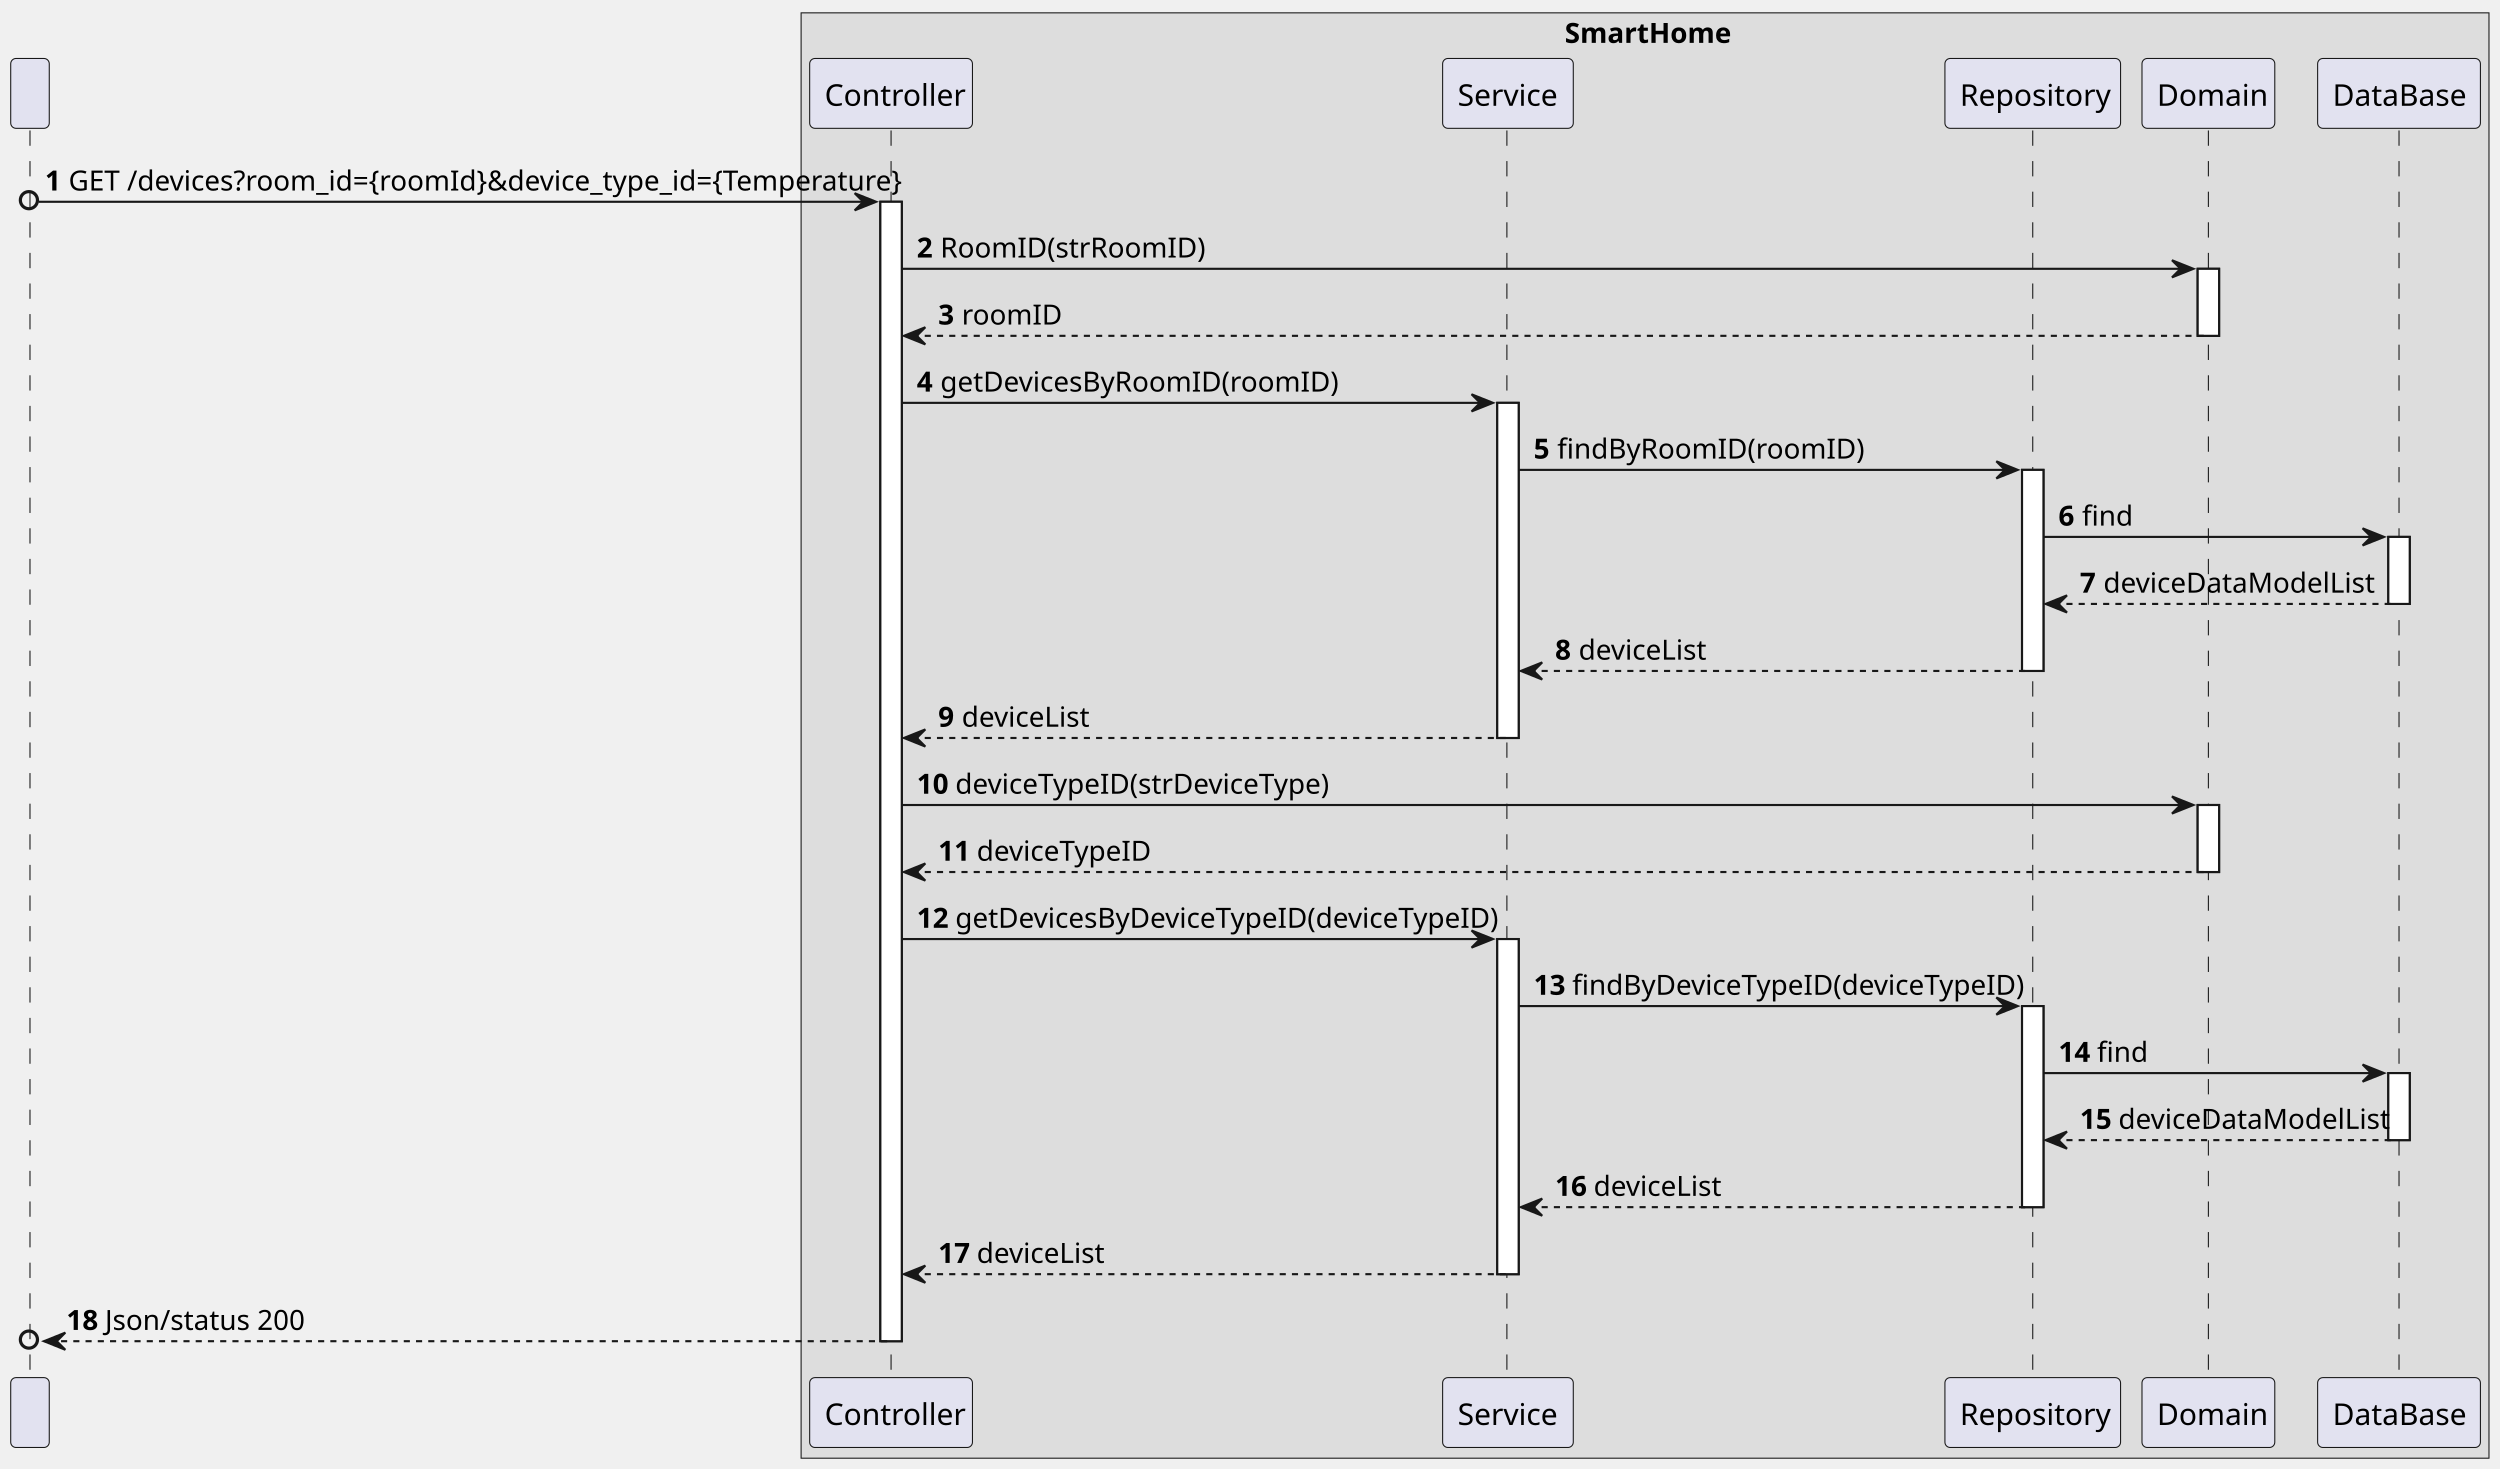
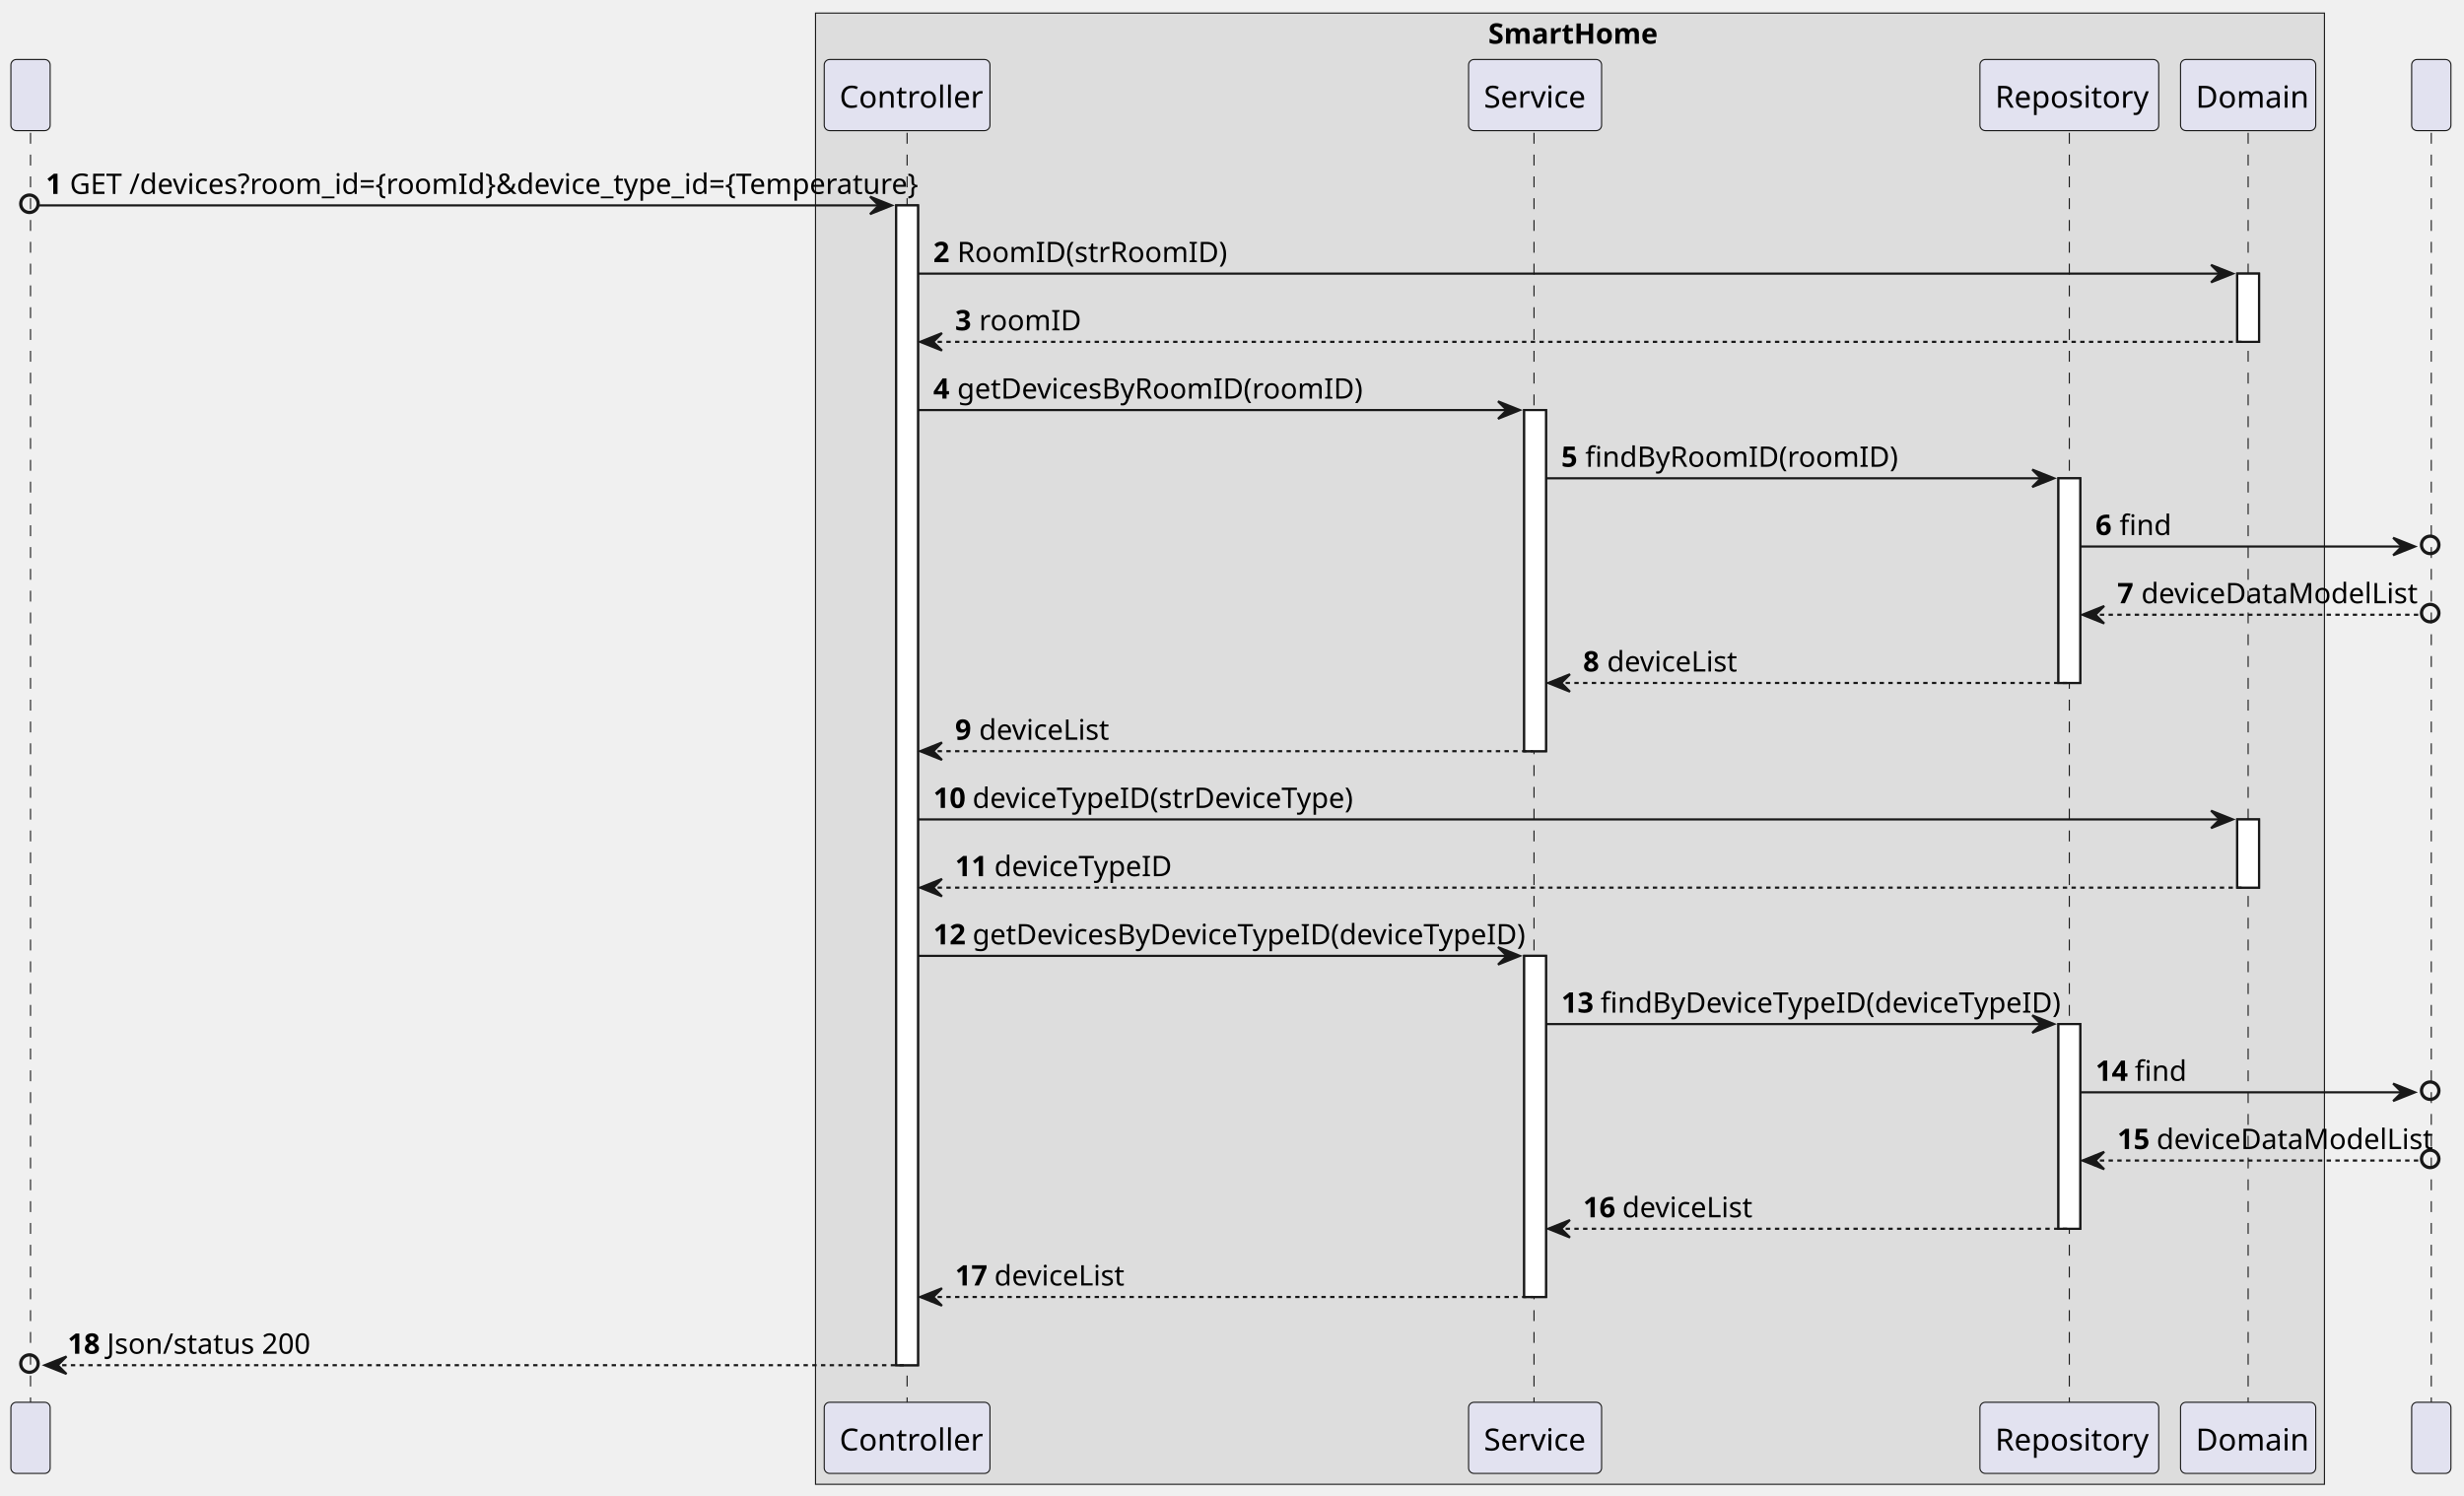
- <svg xmlns="http://www.w3.org/2000/svg" contentStyleType="text/css" height="480.2px" preserveAspectRatio="none" style="width:817px;height:480px;background:#FFFFFF;" version="1.1" viewBox="0 0 817 480" width="817.6px" zoomAndPan="magnify">
+ <svg xmlns="http://www.w3.org/2000/svg" contentStyleType="text/css" height="686px" preserveAspectRatio="none" style="width:1130px;height:686px;background:#FFFFFF;" version="1.1" viewBox="0 0 1130 686" width="1130px" zoomAndPan="magnify">
  <defs />
  <g>
-     <rect fill="#DDDDDD" height="472.34" style="stroke:#181818;stroke-width:0.35;" width="551.6" x="261.8" y="4.2" />
-     <text fill="#000000" font-family="sans-serif" font-size="9.1" font-weight="bold" lengthAdjust="spacing" textLength="52.5" x="511.35" y="14.02">SmartHome</text>
-     <rect fill="#FFFFFF" height="372.363" style="stroke:#181818;stroke-width:0.7;" width="7" x="287.7" y="65.942" />
-     <rect fill="#FFFFFF" height="109.519" style="stroke:#181818;stroke-width:0.7;" width="7" x="489.3" y="131.653" />
-     <rect fill="#FFFFFF" height="109.519" style="stroke:#181818;stroke-width:0.7;" width="7" x="489.3" y="306.883" />
-     <rect fill="#FFFFFF" height="65.711" style="stroke:#181818;stroke-width:0.7;" width="7" x="660.8" y="153.557" />
-     <rect fill="#FFFFFF" height="65.711" style="stroke:#181818;stroke-width:0.7;" width="7" x="660.8" y="328.787" />
-     <rect fill="#FFFFFF" height="21.904" style="stroke:#181818;stroke-width:0.7;" width="7" x="718.2" y="87.846" />
-     <rect fill="#FFFFFF" height="21.904" style="stroke:#181818;stroke-width:0.7;" width="7" x="718.2" y="263.076" />
-     <rect fill="#FFFFFF" height="21.904" style="stroke:#181818;stroke-width:0.7;" width="7" x="780.5" y="175.461" />
-     <rect fill="#FFFFFF" height="21.904" style="stroke:#181818;stroke-width:0.7;" width="7" x="780.5" y="350.69" />
-     <line style="stroke:#181818;stroke-width:0.35;stroke-dasharray:5.0,5.0;" x1="9.8" x2="9.8" y1="42.639" y2="450.905" />
-     <line style="stroke:#181818;stroke-width:0.35;stroke-dasharray:5.0,5.0;" x1="291.2" x2="291.2" y1="42.639" y2="450.905" />
-     <line style="stroke:#181818;stroke-width:0.35;stroke-dasharray:5.0,5.0;" x1="492.45" x2="492.45" y1="42.639" y2="450.905" />
-     <line style="stroke:#181818;stroke-width:0.35;stroke-dasharray:5.0,5.0;" x1="664.3" x2="664.3" y1="42.639" y2="450.905" />
-     <line style="stroke:#181818;stroke-width:0.35;stroke-dasharray:5.0,5.0;" x1="721.7" x2="721.7" y1="42.639" y2="450.905" />
-     <line style="stroke:#181818;stroke-width:0.35;stroke-dasharray:5.0,5.0;" x1="784" x2="784" y1="42.639" y2="450.905" />
-     <rect fill="#E2E2F0" height="22.835" rx="1.75" ry="1.75" style="stroke:#181818;stroke-width:0.35;" width="12.6" x="3.5" y="19.104" />
-     <text fill="#000000" font-family="sans-serif" font-size="9.8" lengthAdjust="spacing" textLength="2.8" x="8.4" y="34.579"> </text>
-     <rect fill="#E2E2F0" height="22.835" rx="1.75" ry="1.75" style="stroke:#181818;stroke-width:0.35;" width="12.6" x="3.5" y="450.205" />
-     <text fill="#000000" font-family="sans-serif" font-size="9.8" lengthAdjust="spacing" textLength="2.8" x="8.4" y="465.68"> </text>
-     <rect fill="#E2E2F0" height="22.835" rx="1.75" ry="1.75" style="stroke:#181818;stroke-width:0.35;" width="53.2" x="264.6" y="19.104" />
-     <text fill="#000000" font-family="sans-serif" font-size="9.8" lengthAdjust="spacing" textLength="43.4" x="269.5" y="34.579">Controller</text>
-     <rect fill="#E2E2F0" height="22.835" rx="1.75" ry="1.75" style="stroke:#181818;stroke-width:0.35;" width="53.2" x="264.6" y="450.205" />
-     <text fill="#000000" font-family="sans-serif" font-size="9.8" lengthAdjust="spacing" textLength="43.4" x="269.5" y="465.68">Controller</text>
-     <rect fill="#E2E2F0" height="22.835" rx="1.75" ry="1.75" style="stroke:#181818;stroke-width:0.35;" width="42.7" x="471.45" y="19.104" />
-     <text fill="#000000" font-family="sans-serif" font-size="9.8" lengthAdjust="spacing" textLength="32.9" x="476.35" y="34.579">Service</text>
-     <rect fill="#E2E2F0" height="22.835" rx="1.75" ry="1.75" style="stroke:#181818;stroke-width:0.35;" width="42.7" x="471.45" y="450.205" />
-     <text fill="#000000" font-family="sans-serif" font-size="9.8" lengthAdjust="spacing" textLength="32.9" x="476.35" y="465.68">Service</text>
-     <rect fill="#E2E2F0" height="22.835" rx="1.75" ry="1.75" style="stroke:#181818;stroke-width:0.35;" width="57.4" x="635.6" y="19.104" />
-     <text fill="#000000" font-family="sans-serif" font-size="9.8" lengthAdjust="spacing" textLength="47.6" x="640.5" y="34.579">Repository</text>
-     <rect fill="#E2E2F0" height="22.835" rx="1.75" ry="1.75" style="stroke:#181818;stroke-width:0.35;" width="57.4" x="635.6" y="450.205" />
-     <text fill="#000000" font-family="sans-serif" font-size="9.8" lengthAdjust="spacing" textLength="47.6" x="640.5" y="465.68">Repository</text>
-     <rect fill="#E2E2F0" height="22.835" rx="1.75" ry="1.75" style="stroke:#181818;stroke-width:0.35;" width="43.4" x="700" y="19.104" />
-     <text fill="#000000" font-family="sans-serif" font-size="9.8" lengthAdjust="spacing" textLength="33.6" x="704.9" y="34.579">Domain</text>
-     <rect fill="#E2E2F0" height="22.835" rx="1.75" ry="1.75" style="stroke:#181818;stroke-width:0.35;" width="43.4" x="700" y="450.205" />
-     <text fill="#000000" font-family="sans-serif" font-size="9.8" lengthAdjust="spacing" textLength="33.6" x="704.9" y="465.68">Domain</text>
-     <rect fill="#E2E2F0" height="22.835" rx="1.75" ry="1.75" style="stroke:#181818;stroke-width:0.35;" width="53.2" x="757.4" y="19.104" />
-     <text fill="#000000" font-family="sans-serif" font-size="9.8" lengthAdjust="spacing" textLength="43.4" x="762.3" y="34.579">DataBase</text>
-     <rect fill="#E2E2F0" height="22.835" rx="1.75" ry="1.75" style="stroke:#181818;stroke-width:0.35;" width="53.2" x="757.4" y="450.205" />
-     <text fill="#000000" font-family="sans-serif" font-size="9.8" lengthAdjust="spacing" textLength="43.4" x="762.3" y="465.68">DataBase</text>
-     <rect fill="#FFFFFF" height="372.363" style="stroke:#181818;stroke-width:0.7;" width="7" x="287.7" y="65.942" />
-     <rect fill="#FFFFFF" height="109.519" style="stroke:#181818;stroke-width:0.7;" width="7" x="489.3" y="131.653" />
-     <rect fill="#FFFFFF" height="109.519" style="stroke:#181818;stroke-width:0.7;" width="7" x="489.3" y="306.883" />
-     <rect fill="#FFFFFF" height="65.711" style="stroke:#181818;stroke-width:0.7;" width="7" x="660.8" y="153.557" />
-     <rect fill="#FFFFFF" height="65.711" style="stroke:#181818;stroke-width:0.7;" width="7" x="660.8" y="328.787" />
-     <rect fill="#FFFFFF" height="21.904" style="stroke:#181818;stroke-width:0.7;" width="7" x="718.2" y="87.846" />
-     <rect fill="#FFFFFF" height="21.904" style="stroke:#181818;stroke-width:0.7;" width="7" x="718.2" y="263.076" />
-     <rect fill="#FFFFFF" height="21.904" style="stroke:#181818;stroke-width:0.7;" width="7" x="780.5" y="175.461" />
-     <rect fill="#FFFFFF" height="21.904" style="stroke:#181818;stroke-width:0.7;" width="7" x="780.5" y="350.69" />
-     <ellipse cx="9.45" cy="65.417" fill="none" rx="2.8" ry="2.8" style="stroke:#181818;stroke-width:1.05;" />
-     <polygon fill="#181818" points="279.3,63.142,286.3,65.942,279.3,68.742,282.1,65.942" style="stroke:#181818;stroke-width:0.7;" />
-     <line style="stroke:#181818;stroke-width:0.7;" x1="12.6" x2="283.5" y1="65.942" y2="65.942" />
-     <text fill="#000000" font-family="sans-serif" font-size="9.1" font-weight="bold" lengthAdjust="spacing" textLength="4.9" x="14.7" y="62.258">1</text>
-     <text fill="#000000" font-family="sans-serif" font-size="9.1" lengthAdjust="spacing" textLength="256.9" x="22.4" y="62.258">GET /devices?room_id={roomId}&amp;device_type_id={Temperature}</text>
-     <polygon fill="#181818" points="709.8,85.046,716.8,87.846,709.8,90.646,712.6,87.846" style="stroke:#181818;stroke-width:0.7;" />
-     <line style="stroke:#181818;stroke-width:0.7;" x1="294.7" x2="714" y1="87.846" y2="87.846" />
-     <text fill="#000000" font-family="sans-serif" font-size="9.1" font-weight="bold" lengthAdjust="spacing" textLength="4.9" x="299.6" y="84.162">2</text>
-     <text fill="#000000" font-family="sans-serif" font-size="9.1" lengthAdjust="spacing" textLength="80.5" x="307.3" y="84.162">RoomID(strRoomID)</text>
-     <polygon fill="#181818" points="302.4,106.95,295.4,109.75,302.4,112.55,299.6,109.75" style="stroke:#181818;stroke-width:0.7;" />
-     <line style="stroke:#181818;stroke-width:0.7;stroke-dasharray:2.0,2.0;" x1="298.2" x2="721" y1="109.75" y2="109.75" />
-     <text fill="#000000" font-family="sans-serif" font-size="9.1" font-weight="bold" lengthAdjust="spacing" textLength="4.9" x="306.6" y="106.066">3</text>
-     <text fill="#000000" font-family="sans-serif" font-size="9.1" lengthAdjust="spacing" textLength="28.7" x="314.3" y="106.066">roomID</text>
-     <polygon fill="#181818" points="480.9,128.853,487.9,131.653,480.9,134.453,483.7,131.653" style="stroke:#181818;stroke-width:0.7;" />
-     <line style="stroke:#181818;stroke-width:0.7;" x1="294.7" x2="485.1" y1="131.653" y2="131.653" />
-     <text fill="#000000" font-family="sans-serif" font-size="9.1" font-weight="bold" lengthAdjust="spacing" textLength="4.9" x="299.6" y="127.969">4</text>
-     <text fill="#000000" font-family="sans-serif" font-size="9.1" lengthAdjust="spacing" textLength="121.8" x="307.3" y="127.969">getDevicesByRoomID(roomID)</text>
-     <polygon fill="#181818" points="652.4,150.757,659.4,153.557,652.4,156.357,655.2,153.557" style="stroke:#181818;stroke-width:0.7;" />
-     <line style="stroke:#181818;stroke-width:0.7;" x1="496.3" x2="656.6" y1="153.557" y2="153.557" />
-     <text fill="#000000" font-family="sans-serif" font-size="9.1" font-weight="bold" lengthAdjust="spacing" textLength="4.9" x="501.2" y="149.873">5</text>
-     <text fill="#000000" font-family="sans-serif" font-size="9.1" lengthAdjust="spacing" textLength="91.7" x="508.9" y="149.873">findByRoomID(roomID)</text>
-     <polygon fill="#181818" points="772.1,172.661,779.1,175.461,772.1,178.261,774.9,175.461" style="stroke:#181818;stroke-width:0.7;" />
-     <line style="stroke:#181818;stroke-width:0.7;" x1="667.8" x2="776.3" y1="175.461" y2="175.461" />
-     <text fill="#000000" font-family="sans-serif" font-size="9.1" font-weight="bold" lengthAdjust="spacing" textLength="4.9" x="672.7" y="171.777">6</text>
-     <text fill="#000000" font-family="sans-serif" font-size="9.1" lengthAdjust="spacing" textLength="14" x="680.4" y="171.777">find</text>
-     <polygon fill="#181818" points="675.5,194.565,668.5,197.364,675.5,200.165,672.7,197.364" style="stroke:#181818;stroke-width:0.7;" />
-     <line style="stroke:#181818;stroke-width:0.7;stroke-dasharray:2.0,2.0;" x1="671.3" x2="783.3" y1="197.364" y2="197.364" />
-     <text fill="#000000" font-family="sans-serif" font-size="9.1" font-weight="bold" lengthAdjust="spacing" textLength="4.9" x="679.7" y="193.681">7</text>
-     <text fill="#000000" font-family="sans-serif" font-size="9.1" lengthAdjust="spacing" textLength="83.3" x="687.4" y="193.681">deviceDataModelList</text>
-     <polygon fill="#181818" points="504,216.468,497,219.268,504,222.068,501.2,219.268" style="stroke:#181818;stroke-width:0.7;" />
-     <line style="stroke:#181818;stroke-width:0.7;stroke-dasharray:2.0,2.0;" x1="499.8" x2="663.6" y1="219.268" y2="219.268" />
-     <text fill="#000000" font-family="sans-serif" font-size="9.1" font-weight="bold" lengthAdjust="spacing" textLength="4.9" x="508.2" y="215.584">8</text>
-     <text fill="#000000" font-family="sans-serif" font-size="9.1" lengthAdjust="spacing" textLength="39.9" x="515.9" y="215.584">deviceList</text>
-     <polygon fill="#181818" points="302.4,238.372,295.4,241.172,302.4,243.972,299.6,241.172" style="stroke:#181818;stroke-width:0.7;" />
-     <line style="stroke:#181818;stroke-width:0.7;stroke-dasharray:2.0,2.0;" x1="298.2" x2="492.1" y1="241.172" y2="241.172" />
-     <text fill="#000000" font-family="sans-serif" font-size="9.1" font-weight="bold" lengthAdjust="spacing" textLength="4.9" x="306.6" y="237.488">9</text>
-     <text fill="#000000" font-family="sans-serif" font-size="9.1" lengthAdjust="spacing" textLength="39.9" x="314.3" y="237.488">deviceList</text>
-     <polygon fill="#181818" points="709.8,260.276,716.8,263.076,709.8,265.876,712.6,263.076" style="stroke:#181818;stroke-width:0.7;" />
-     <line style="stroke:#181818;stroke-width:0.7;" x1="294.7" x2="714" y1="263.076" y2="263.076" />
-     <text fill="#000000" font-family="sans-serif" font-size="9.1" font-weight="bold" lengthAdjust="spacing" textLength="9.8" x="299.6" y="259.392">10</text>
-     <text fill="#000000" font-family="sans-serif" font-size="9.1" lengthAdjust="spacing" textLength="115.5" x="312.2" y="259.392">deviceTypeID(strDeviceType)</text>
-     <polygon fill="#181818" points="302.4,282.179,295.4,284.979,302.4,287.779,299.6,284.979" style="stroke:#181818;stroke-width:0.7;" />
-     <line style="stroke:#181818;stroke-width:0.7;stroke-dasharray:2.0,2.0;" x1="298.2" x2="721" y1="284.979" y2="284.979" />
-     <text fill="#000000" font-family="sans-serif" font-size="9.1" font-weight="bold" lengthAdjust="spacing" textLength="9.8" x="306.6" y="281.295">11</text>
-     <text fill="#000000" font-family="sans-serif" font-size="9.1" lengthAdjust="spacing" textLength="53.2" x="319.2" y="281.295">deviceTypeID</text>
-     <polygon fill="#181818" points="480.9,304.083,487.9,306.883,480.9,309.683,483.7,306.883" style="stroke:#181818;stroke-width:0.7;" />
-     <line style="stroke:#181818;stroke-width:0.7;" x1="294.7" x2="485.1" y1="306.883" y2="306.883" />
-     <text fill="#000000" font-family="sans-serif" font-size="9.1" font-weight="bold" lengthAdjust="spacing" textLength="9.8" x="299.6" y="303.199">12</text>
-     <text fill="#000000" font-family="sans-serif" font-size="9.1" lengthAdjust="spacing" textLength="168.7" x="312.2" y="303.199">getDevicesByDeviceTypeID(deviceTypeID)</text>
-     <polygon fill="#181818" points="652.4,325.987,659.4,328.787,652.4,331.587,655.2,328.787" style="stroke:#181818;stroke-width:0.7;" />
-     <line style="stroke:#181818;stroke-width:0.7;" x1="496.3" x2="656.6" y1="328.787" y2="328.787" />
-     <text fill="#000000" font-family="sans-serif" font-size="9.1" font-weight="bold" lengthAdjust="spacing" textLength="9.8" x="501.2" y="325.103">13</text>
-     <text fill="#000000" font-family="sans-serif" font-size="9.1" lengthAdjust="spacing" textLength="138.6" x="513.8" y="325.103">findByDeviceTypeID(deviceTypeID)</text>
-     <polygon fill="#181818" points="772.1,347.89,779.1,350.69,772.1,353.49,774.9,350.69" style="stroke:#181818;stroke-width:0.7;" />
-     <line style="stroke:#181818;stroke-width:0.7;" x1="667.8" x2="776.3" y1="350.69" y2="350.69" />
-     <text fill="#000000" font-family="sans-serif" font-size="9.1" font-weight="bold" lengthAdjust="spacing" textLength="9.8" x="672.7" y="347.007">14</text>
-     <text fill="#000000" font-family="sans-serif" font-size="9.1" lengthAdjust="spacing" textLength="14" x="685.3" y="347.007">find</text>
-     <polygon fill="#181818" points="675.5,369.794,668.5,372.594,675.5,375.394,672.7,372.594" style="stroke:#181818;stroke-width:0.7;" />
-     <line style="stroke:#181818;stroke-width:0.7;stroke-dasharray:2.0,2.0;" x1="671.3" x2="783.3" y1="372.594" y2="372.594" />
-     <text fill="#000000" font-family="sans-serif" font-size="9.1" font-weight="bold" lengthAdjust="spacing" textLength="9.8" x="679.7" y="368.91">15</text>
-     <text fill="#000000" font-family="sans-serif" font-size="9.1" lengthAdjust="spacing" textLength="83.3" x="692.3" y="368.91">deviceDataModelList</text>
-     <polygon fill="#181818" points="504,391.698,497,394.498,504,397.298,501.2,394.498" style="stroke:#181818;stroke-width:0.7;" />
-     <line style="stroke:#181818;stroke-width:0.7;stroke-dasharray:2.0,2.0;" x1="499.8" x2="663.6" y1="394.498" y2="394.498" />
-     <text fill="#000000" font-family="sans-serif" font-size="9.1" font-weight="bold" lengthAdjust="spacing" textLength="9.8" x="508.2" y="390.814">16</text>
-     <text fill="#000000" font-family="sans-serif" font-size="9.1" lengthAdjust="spacing" textLength="39.9" x="520.8" y="390.814">deviceList</text>
-     <polygon fill="#181818" points="302.4,413.602,295.4,416.402,302.4,419.202,299.6,416.402" style="stroke:#181818;stroke-width:0.7;" />
-     <line style="stroke:#181818;stroke-width:0.7;stroke-dasharray:2.0,2.0;" x1="298.2" x2="492.1" y1="416.402" y2="416.402" />
-     <text fill="#000000" font-family="sans-serif" font-size="9.1" font-weight="bold" lengthAdjust="spacing" textLength="9.8" x="306.6" y="412.718">17</text>
-     <text fill="#000000" font-family="sans-serif" font-size="9.1" lengthAdjust="spacing" textLength="39.9" x="319.2" y="412.718">deviceList</text>
-     <ellipse cx="9.45" cy="437.78" fill="none" rx="2.8" ry="2.8" style="stroke:#181818;stroke-width:1.05;" />
-     <polygon fill="#181818" points="21.35,435.505,14.35,438.305,21.35,441.105,18.55,438.305" style="stroke:#181818;stroke-width:0.7;" />
-     <line style="stroke:#181818;stroke-width:0.7;stroke-dasharray:2.0,2.0;" x1="19.95" x2="290.5" y1="438.305" y2="438.305" />
-     <text fill="#000000" font-family="sans-serif" font-size="9.1" font-weight="bold" lengthAdjust="spacing" textLength="9.8" x="21.7" y="434.621">18</text>
-     <text fill="#000000" font-family="sans-serif" font-size="9.1" lengthAdjust="spacing" textLength="64.4" x="34.3" y="434.621">Json/status 200</text>
+     <rect fill="#DDDDDD" height="674.771" style="stroke:#181818;stroke-width:0.5;" width="692" x="374" y="6" />
+     <text fill="#000000" font-family="sans-serif" font-size="13" font-weight="bold" lengthAdjust="spacing" textLength="75" x="682.5" y="20.028">SmartHome</text>
+     <rect fill="#FFFFFF" height="531.947" style="stroke:#181818;stroke-width:1.0;" width="10" x="411" y="94.203" />
+     <rect fill="#FFFFFF" height="156.455" style="stroke:#181818;stroke-width:1.0;" width="10" x="699" y="188.076" />
+     <rect fill="#FFFFFF" height="156.455" style="stroke:#181818;stroke-width:1.0;" width="10" x="699" y="438.404" />
+     <rect fill="#FFFFFF" height="93.873" style="stroke:#181818;stroke-width:1.0;" width="10" x="944" y="219.367" />
+     <rect fill="#FFFFFF" height="93.873" style="stroke:#181818;stroke-width:1.0;" width="10" x="944" y="469.695" />
+     <rect fill="#FFFFFF" height="31.291" style="stroke:#181818;stroke-width:1.0;" width="10" x="1026" y="125.494" />
+     <rect fill="#FFFFFF" height="31.291" style="stroke:#181818;stroke-width:1.0;" width="10" x="1026" y="375.822" />
+     <line style="stroke:#181818;stroke-width:0.5;stroke-dasharray:5.0,5.0;" x1="14" x2="14" y1="60.912" y2="644.15" />
+     <line style="stroke:#181818;stroke-width:0.5;stroke-dasharray:5.0,5.0;" x1="416" x2="416" y1="60.912" y2="644.15" />
+     <line style="stroke:#181818;stroke-width:0.5;stroke-dasharray:5.0,5.0;" x1="703.5" x2="703.5" y1="60.912" y2="644.15" />
+     <line style="stroke:#181818;stroke-width:0.5;stroke-dasharray:5.0,5.0;" x1="949" x2="949" y1="60.912" y2="644.15" />
+     <line style="stroke:#181818;stroke-width:0.5;stroke-dasharray:5.0,5.0;" x1="1031" x2="1031" y1="60.912" y2="644.15" />
+     <line style="stroke:#181818;stroke-width:0.5;stroke-dasharray:5.0,5.0;" x1="1115" x2="1115" y1="60.912" y2="644.15" />
+     <rect fill="#E2E2F0" height="32.621" rx="2.5" ry="2.5" style="stroke:#181818;stroke-width:0.5;" width="18" x="5" y="27.291" />
+     <text fill="#000000" font-family="sans-serif" font-size="14" lengthAdjust="spacing" textLength="4" x="12" y="49.398"> </text>
+     <rect fill="#E2E2F0" height="32.621" rx="2.5" ry="2.5" style="stroke:#181818;stroke-width:0.5;" width="18" x="5" y="643.15" />
+     <text fill="#000000" font-family="sans-serif" font-size="14" lengthAdjust="spacing" textLength="4" x="12" y="665.258"> </text>
+     <rect fill="#E2E2F0" height="32.621" rx="2.5" ry="2.5" style="stroke:#181818;stroke-width:0.5;" width="76" x="378" y="27.291" />
+     <text fill="#000000" font-family="sans-serif" font-size="14" lengthAdjust="spacing" textLength="62" x="385" y="49.398">Controller</text>
+     <rect fill="#E2E2F0" height="32.621" rx="2.5" ry="2.5" style="stroke:#181818;stroke-width:0.5;" width="76" x="378" y="643.15" />
+     <text fill="#000000" font-family="sans-serif" font-size="14" lengthAdjust="spacing" textLength="62" x="385" y="665.258">Controller</text>
+     <rect fill="#E2E2F0" height="32.621" rx="2.5" ry="2.5" style="stroke:#181818;stroke-width:0.5;" width="61" x="673.5" y="27.291" />
+     <text fill="#000000" font-family="sans-serif" font-size="14" lengthAdjust="spacing" textLength="47" x="680.5" y="49.398">Service</text>
+     <rect fill="#E2E2F0" height="32.621" rx="2.5" ry="2.5" style="stroke:#181818;stroke-width:0.5;" width="61" x="673.5" y="643.15" />
+     <text fill="#000000" font-family="sans-serif" font-size="14" lengthAdjust="spacing" textLength="47" x="680.5" y="665.258">Service</text>
+     <rect fill="#E2E2F0" height="32.621" rx="2.5" ry="2.5" style="stroke:#181818;stroke-width:0.5;" width="82" x="908" y="27.291" />
+     <text fill="#000000" font-family="sans-serif" font-size="14" lengthAdjust="spacing" textLength="68" x="915" y="49.398">Repository</text>
+     <rect fill="#E2E2F0" height="32.621" rx="2.5" ry="2.5" style="stroke:#181818;stroke-width:0.5;" width="82" x="908" y="643.15" />
+     <text fill="#000000" font-family="sans-serif" font-size="14" lengthAdjust="spacing" textLength="68" x="915" y="665.258">Repository</text>
+     <rect fill="#E2E2F0" height="32.621" rx="2.5" ry="2.5" style="stroke:#181818;stroke-width:0.5;" width="62" x="1000" y="27.291" />
+     <text fill="#000000" font-family="sans-serif" font-size="14" lengthAdjust="spacing" textLength="48" x="1007" y="49.398">Domain</text>
+     <rect fill="#E2E2F0" height="32.621" rx="2.5" ry="2.5" style="stroke:#181818;stroke-width:0.5;" width="62" x="1000" y="643.15" />
+     <text fill="#000000" font-family="sans-serif" font-size="14" lengthAdjust="spacing" textLength="48" x="1007" y="665.258">Domain</text>
+     <rect fill="#E2E2F0" height="32.621" rx="2.5" ry="2.5" style="stroke:#181818;stroke-width:0.5;" width="18" x="1106" y="27.291" />
+     <text fill="#000000" font-family="sans-serif" font-size="14" lengthAdjust="spacing" textLength="4" x="1113" y="49.398"> </text>
+     <rect fill="#E2E2F0" height="32.621" rx="2.5" ry="2.5" style="stroke:#181818;stroke-width:0.5;" width="18" x="1106" y="643.15" />
+     <text fill="#000000" font-family="sans-serif" font-size="14" lengthAdjust="spacing" textLength="4" x="1113" y="665.258"> </text>
+     <rect fill="#FFFFFF" height="531.947" style="stroke:#181818;stroke-width:1.0;" width="10" x="411" y="94.203" />
+     <rect fill="#FFFFFF" height="156.455" style="stroke:#181818;stroke-width:1.0;" width="10" x="699" y="188.076" />
+     <rect fill="#FFFFFF" height="156.455" style="stroke:#181818;stroke-width:1.0;" width="10" x="699" y="438.404" />
+     <rect fill="#FFFFFF" height="93.873" style="stroke:#181818;stroke-width:1.0;" width="10" x="944" y="219.367" />
+     <rect fill="#FFFFFF" height="93.873" style="stroke:#181818;stroke-width:1.0;" width="10" x="944" y="469.695" />
+     <rect fill="#FFFFFF" height="31.291" style="stroke:#181818;stroke-width:1.0;" width="10" x="1026" y="125.494" />
+     <rect fill="#FFFFFF" height="31.291" style="stroke:#181818;stroke-width:1.0;" width="10" x="1026" y="375.822" />
+     <ellipse cx="13.5" cy="93.453" fill="none" rx="4" ry="4" style="stroke:#181818;stroke-width:1.5;" />
+     <polygon fill="#181818" points="399,90.203,409,94.203,399,98.203,403,94.203" style="stroke:#181818;stroke-width:1.0;" />
+     <line style="stroke:#181818;stroke-width:1.0;" x1="18" x2="405" y1="94.203" y2="94.203" />
+     <text fill="#000000" font-family="sans-serif" font-size="13" font-weight="bold" lengthAdjust="spacing" textLength="7" x="21" y="88.94">1</text>
+     <text fill="#000000" font-family="sans-serif" font-size="13" lengthAdjust="spacing" textLength="367" x="32" y="88.94">GET /devices?room_id={roomId}&amp;device_type_id={Temperature}</text>
+     <polygon fill="#181818" points="1014,121.494,1024,125.494,1014,129.494,1018,125.494" style="stroke:#181818;stroke-width:1.0;" />
+     <line style="stroke:#181818;stroke-width:1.0;" x1="421" x2="1020" y1="125.494" y2="125.494" />
+     <text fill="#000000" font-family="sans-serif" font-size="13" font-weight="bold" lengthAdjust="spacing" textLength="7" x="428" y="120.231">2</text>
+     <text fill="#000000" font-family="sans-serif" font-size="13" lengthAdjust="spacing" textLength="115" x="439" y="120.231">RoomID(strRoomID)</text>
+     <polygon fill="#181818" points="432,152.785,422,156.785,432,160.785,428,156.785" style="stroke:#181818;stroke-width:1.0;" />
+     <line style="stroke:#181818;stroke-width:1.0;stroke-dasharray:2.0,2.0;" x1="426" x2="1030" y1="156.785" y2="156.785" />
+     <text fill="#000000" font-family="sans-serif" font-size="13" font-weight="bold" lengthAdjust="spacing" textLength="7" x="438" y="151.523">3</text>
+     <text fill="#000000" font-family="sans-serif" font-size="13" lengthAdjust="spacing" textLength="41" x="449" y="151.523">roomID</text>
+     <polygon fill="#181818" points="687,184.076,697,188.076,687,192.076,691,188.076" style="stroke:#181818;stroke-width:1.0;" />
+     <line style="stroke:#181818;stroke-width:1.0;" x1="421" x2="693" y1="188.076" y2="188.076" />
+     <text fill="#000000" font-family="sans-serif" font-size="13" font-weight="bold" lengthAdjust="spacing" textLength="7" x="428" y="182.814">4</text>
+     <text fill="#000000" font-family="sans-serif" font-size="13" lengthAdjust="spacing" textLength="174" x="439" y="182.814">getDevicesByRoomID(roomID)</text>
+     <polygon fill="#181818" points="932,215.367,942,219.367,932,223.367,936,219.367" style="stroke:#181818;stroke-width:1.0;" />
+     <line style="stroke:#181818;stroke-width:1.0;" x1="709" x2="938" y1="219.367" y2="219.367" />
+     <text fill="#000000" font-family="sans-serif" font-size="13" font-weight="bold" lengthAdjust="spacing" textLength="7" x="716" y="214.105">5</text>
+     <text fill="#000000" font-family="sans-serif" font-size="13" lengthAdjust="spacing" textLength="131" x="727" y="214.105">findByRoomID(roomID)</text>
+     <ellipse cx="1114.5" cy="249.908" fill="none" rx="4" ry="4" style="stroke:#181818;stroke-width:1.5;" />
+     <polygon fill="#181818" points="1097.5,246.658,1107.5,250.658,1097.5,254.658,1101.5,250.658" style="stroke:#181818;stroke-width:1.0;" />
+     <line style="stroke:#181818;stroke-width:1.0;" x1="954" x2="1103.5" y1="250.658" y2="250.658" />
+     <text fill="#000000" font-family="sans-serif" font-size="13" font-weight="bold" lengthAdjust="spacing" textLength="7" x="961" y="245.395">6</text>
+     <text fill="#000000" font-family="sans-serif" font-size="13" lengthAdjust="spacing" textLength="20" x="972" y="245.395">find</text>
+     <polygon fill="#181818" points="965,277.949,955,281.949,965,285.949,961,281.949" style="stroke:#181818;stroke-width:1.0;" />
+     <ellipse cx="1114.5" cy="281.199" fill="none" rx="4" ry="4" style="stroke:#181818;stroke-width:1.5;" />
+     <line style="stroke:#181818;stroke-width:1.0;stroke-dasharray:2.0,2.0;" x1="959" x2="1110" y1="281.949" y2="281.949" />
+     <text fill="#000000" font-family="sans-serif" font-size="13" font-weight="bold" lengthAdjust="spacing" textLength="7" x="971" y="276.687">7</text>
+     <text fill="#000000" font-family="sans-serif" font-size="13" lengthAdjust="spacing" textLength="119" x="982" y="276.687">deviceDataModelList</text>
+     <polygon fill="#181818" points="720,309.24,710,313.24,720,317.24,716,313.24" style="stroke:#181818;stroke-width:1.0;" />
+     <line style="stroke:#181818;stroke-width:1.0;stroke-dasharray:2.0,2.0;" x1="714" x2="948" y1="313.24" y2="313.24" />
+     <text fill="#000000" font-family="sans-serif" font-size="13" font-weight="bold" lengthAdjust="spacing" textLength="7" x="726" y="307.978">8</text>
+     <text fill="#000000" font-family="sans-serif" font-size="13" lengthAdjust="spacing" textLength="57" x="737" y="307.978">deviceList</text>
+     <polygon fill="#181818" points="432,340.531,422,344.531,432,348.531,428,344.531" style="stroke:#181818;stroke-width:1.0;" />
+     <line style="stroke:#181818;stroke-width:1.0;stroke-dasharray:2.0,2.0;" x1="426" x2="703" y1="344.531" y2="344.531" />
+     <text fill="#000000" font-family="sans-serif" font-size="13" font-weight="bold" lengthAdjust="spacing" textLength="7" x="438" y="339.269">9</text>
+     <text fill="#000000" font-family="sans-serif" font-size="13" lengthAdjust="spacing" textLength="57" x="449" y="339.269">deviceList</text>
+     <polygon fill="#181818" points="1014,371.822,1024,375.822,1014,379.822,1018,375.822" style="stroke:#181818;stroke-width:1.0;" />
+     <line style="stroke:#181818;stroke-width:1.0;" x1="421" x2="1020" y1="375.822" y2="375.822" />
+     <text fill="#000000" font-family="sans-serif" font-size="13" font-weight="bold" lengthAdjust="spacing" textLength="14" x="428" y="370.56">10</text>
+     <text fill="#000000" font-family="sans-serif" font-size="13" lengthAdjust="spacing" textLength="165" x="446" y="370.56">deviceTypeID(strDeviceType)</text>
+     <polygon fill="#181818" points="432,403.113,422,407.113,432,411.113,428,407.113" style="stroke:#181818;stroke-width:1.0;" />
+     <line style="stroke:#181818;stroke-width:1.0;stroke-dasharray:2.0,2.0;" x1="426" x2="1030" y1="407.113" y2="407.113" />
+     <text fill="#000000" font-family="sans-serif" font-size="13" font-weight="bold" lengthAdjust="spacing" textLength="14" x="438" y="401.851">11</text>
+     <text fill="#000000" font-family="sans-serif" font-size="13" lengthAdjust="spacing" textLength="76" x="456" y="401.851">deviceTypeID</text>
+     <polygon fill="#181818" points="687,434.404,697,438.404,687,442.404,691,438.404" style="stroke:#181818;stroke-width:1.0;" />
+     <line style="stroke:#181818;stroke-width:1.0;" x1="421" x2="693" y1="438.404" y2="438.404" />
+     <text fill="#000000" font-family="sans-serif" font-size="13" font-weight="bold" lengthAdjust="spacing" textLength="14" x="428" y="433.142">12</text>
+     <text fill="#000000" font-family="sans-serif" font-size="13" lengthAdjust="spacing" textLength="241" x="446" y="433.142">getDevicesByDeviceTypeID(deviceTypeID)</text>
+     <polygon fill="#181818" points="932,465.695,942,469.695,932,473.695,936,469.695" style="stroke:#181818;stroke-width:1.0;" />
+     <line style="stroke:#181818;stroke-width:1.0;" x1="709" x2="938" y1="469.695" y2="469.695" />
+     <text fill="#000000" font-family="sans-serif" font-size="13" font-weight="bold" lengthAdjust="spacing" textLength="14" x="716" y="464.433">13</text>
+     <text fill="#000000" font-family="sans-serif" font-size="13" lengthAdjust="spacing" textLength="198" x="734" y="464.433">findByDeviceTypeID(deviceTypeID)</text>
+     <ellipse cx="1114.5" cy="500.236" fill="none" rx="4" ry="4" style="stroke:#181818;stroke-width:1.5;" />
+     <polygon fill="#181818" points="1097.5,496.986,1107.5,500.986,1097.5,504.986,1101.5,500.986" style="stroke:#181818;stroke-width:1.0;" />
+     <line style="stroke:#181818;stroke-width:1.0;" x1="954" x2="1103.5" y1="500.986" y2="500.986" />
+     <text fill="#000000" font-family="sans-serif" font-size="13" font-weight="bold" lengthAdjust="spacing" textLength="14" x="961" y="495.724">14</text>
+     <text fill="#000000" font-family="sans-serif" font-size="13" lengthAdjust="spacing" textLength="20" x="979" y="495.724">find</text>
+     <polygon fill="#181818" points="965,528.277,955,532.277,965,536.277,961,532.277" style="stroke:#181818;stroke-width:1.0;" />
+     <ellipse cx="1114.5" cy="531.527" fill="none" rx="4" ry="4" style="stroke:#181818;stroke-width:1.5;" />
+     <line style="stroke:#181818;stroke-width:1.0;stroke-dasharray:2.0,2.0;" x1="959" x2="1110" y1="532.277" y2="532.277" />
+     <text fill="#000000" font-family="sans-serif" font-size="13" font-weight="bold" lengthAdjust="spacing" textLength="14" x="971" y="527.015">15</text>
+     <text fill="#000000" font-family="sans-serif" font-size="13" lengthAdjust="spacing" textLength="119" x="989" y="527.015">deviceDataModelList</text>
+     <polygon fill="#181818" points="720,559.568,710,563.568,720,567.568,716,563.568" style="stroke:#181818;stroke-width:1.0;" />
+     <line style="stroke:#181818;stroke-width:1.0;stroke-dasharray:2.0,2.0;" x1="714" x2="948" y1="563.568" y2="563.568" />
+     <text fill="#000000" font-family="sans-serif" font-size="13" font-weight="bold" lengthAdjust="spacing" textLength="14" x="726" y="558.306">16</text>
+     <text fill="#000000" font-family="sans-serif" font-size="13" lengthAdjust="spacing" textLength="57" x="744" y="558.306">deviceList</text>
+     <polygon fill="#181818" points="432,590.859,422,594.859,432,598.859,428,594.859" style="stroke:#181818;stroke-width:1.0;" />
+     <line style="stroke:#181818;stroke-width:1.0;stroke-dasharray:2.0,2.0;" x1="426" x2="703" y1="594.859" y2="594.859" />
+     <text fill="#000000" font-family="sans-serif" font-size="13" font-weight="bold" lengthAdjust="spacing" textLength="14" x="438" y="589.597">17</text>
+     <text fill="#000000" font-family="sans-serif" font-size="13" lengthAdjust="spacing" textLength="57" x="456" y="589.597">deviceList</text>
+     <ellipse cx="13.5" cy="625.4" fill="none" rx="4" ry="4" style="stroke:#181818;stroke-width:1.5;" />
+     <polygon fill="#181818" points="30.5,622.15,20.5,626.15,30.5,630.15,26.5,626.15" style="stroke:#181818;stroke-width:1.0;" />
+     <line style="stroke:#181818;stroke-width:1.0;stroke-dasharray:2.0,2.0;" x1="28.5" x2="415" y1="626.15" y2="626.15" />
+     <text fill="#000000" font-family="sans-serif" font-size="13" font-weight="bold" lengthAdjust="spacing" textLength="14" x="31" y="620.888">18</text>
+     <text fill="#000000" font-family="sans-serif" font-size="13" lengthAdjust="spacing" textLength="92" x="49" y="620.888">Json/status 200</text>
  </g>
</svg>
